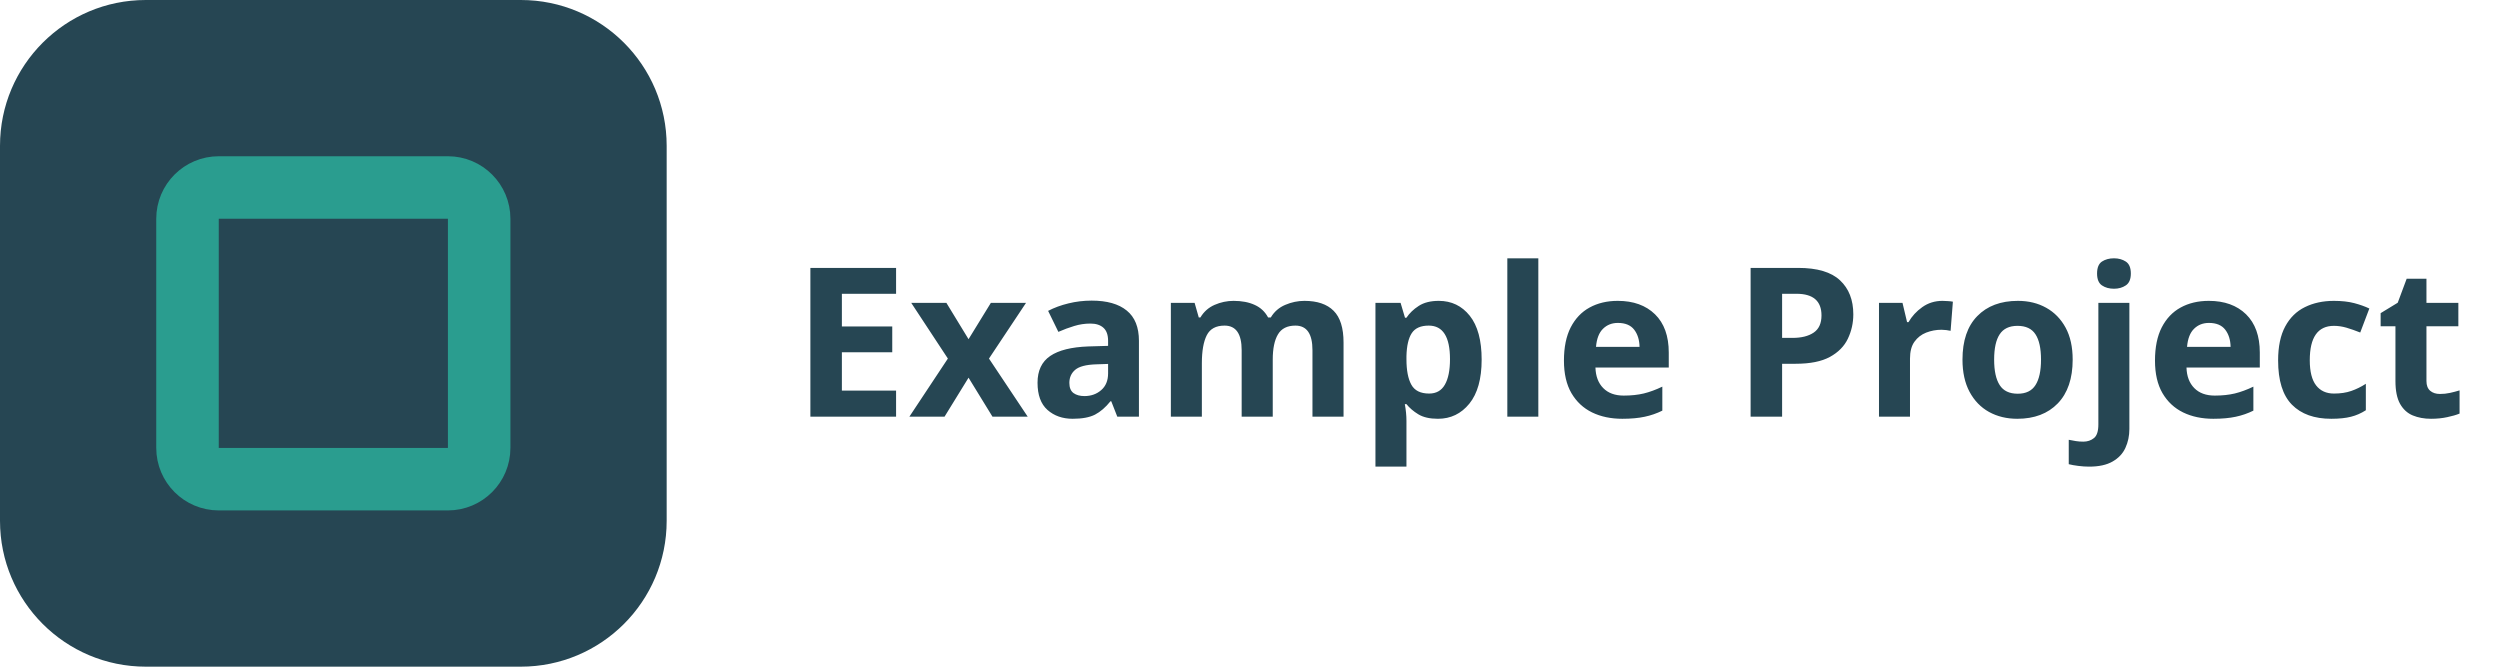
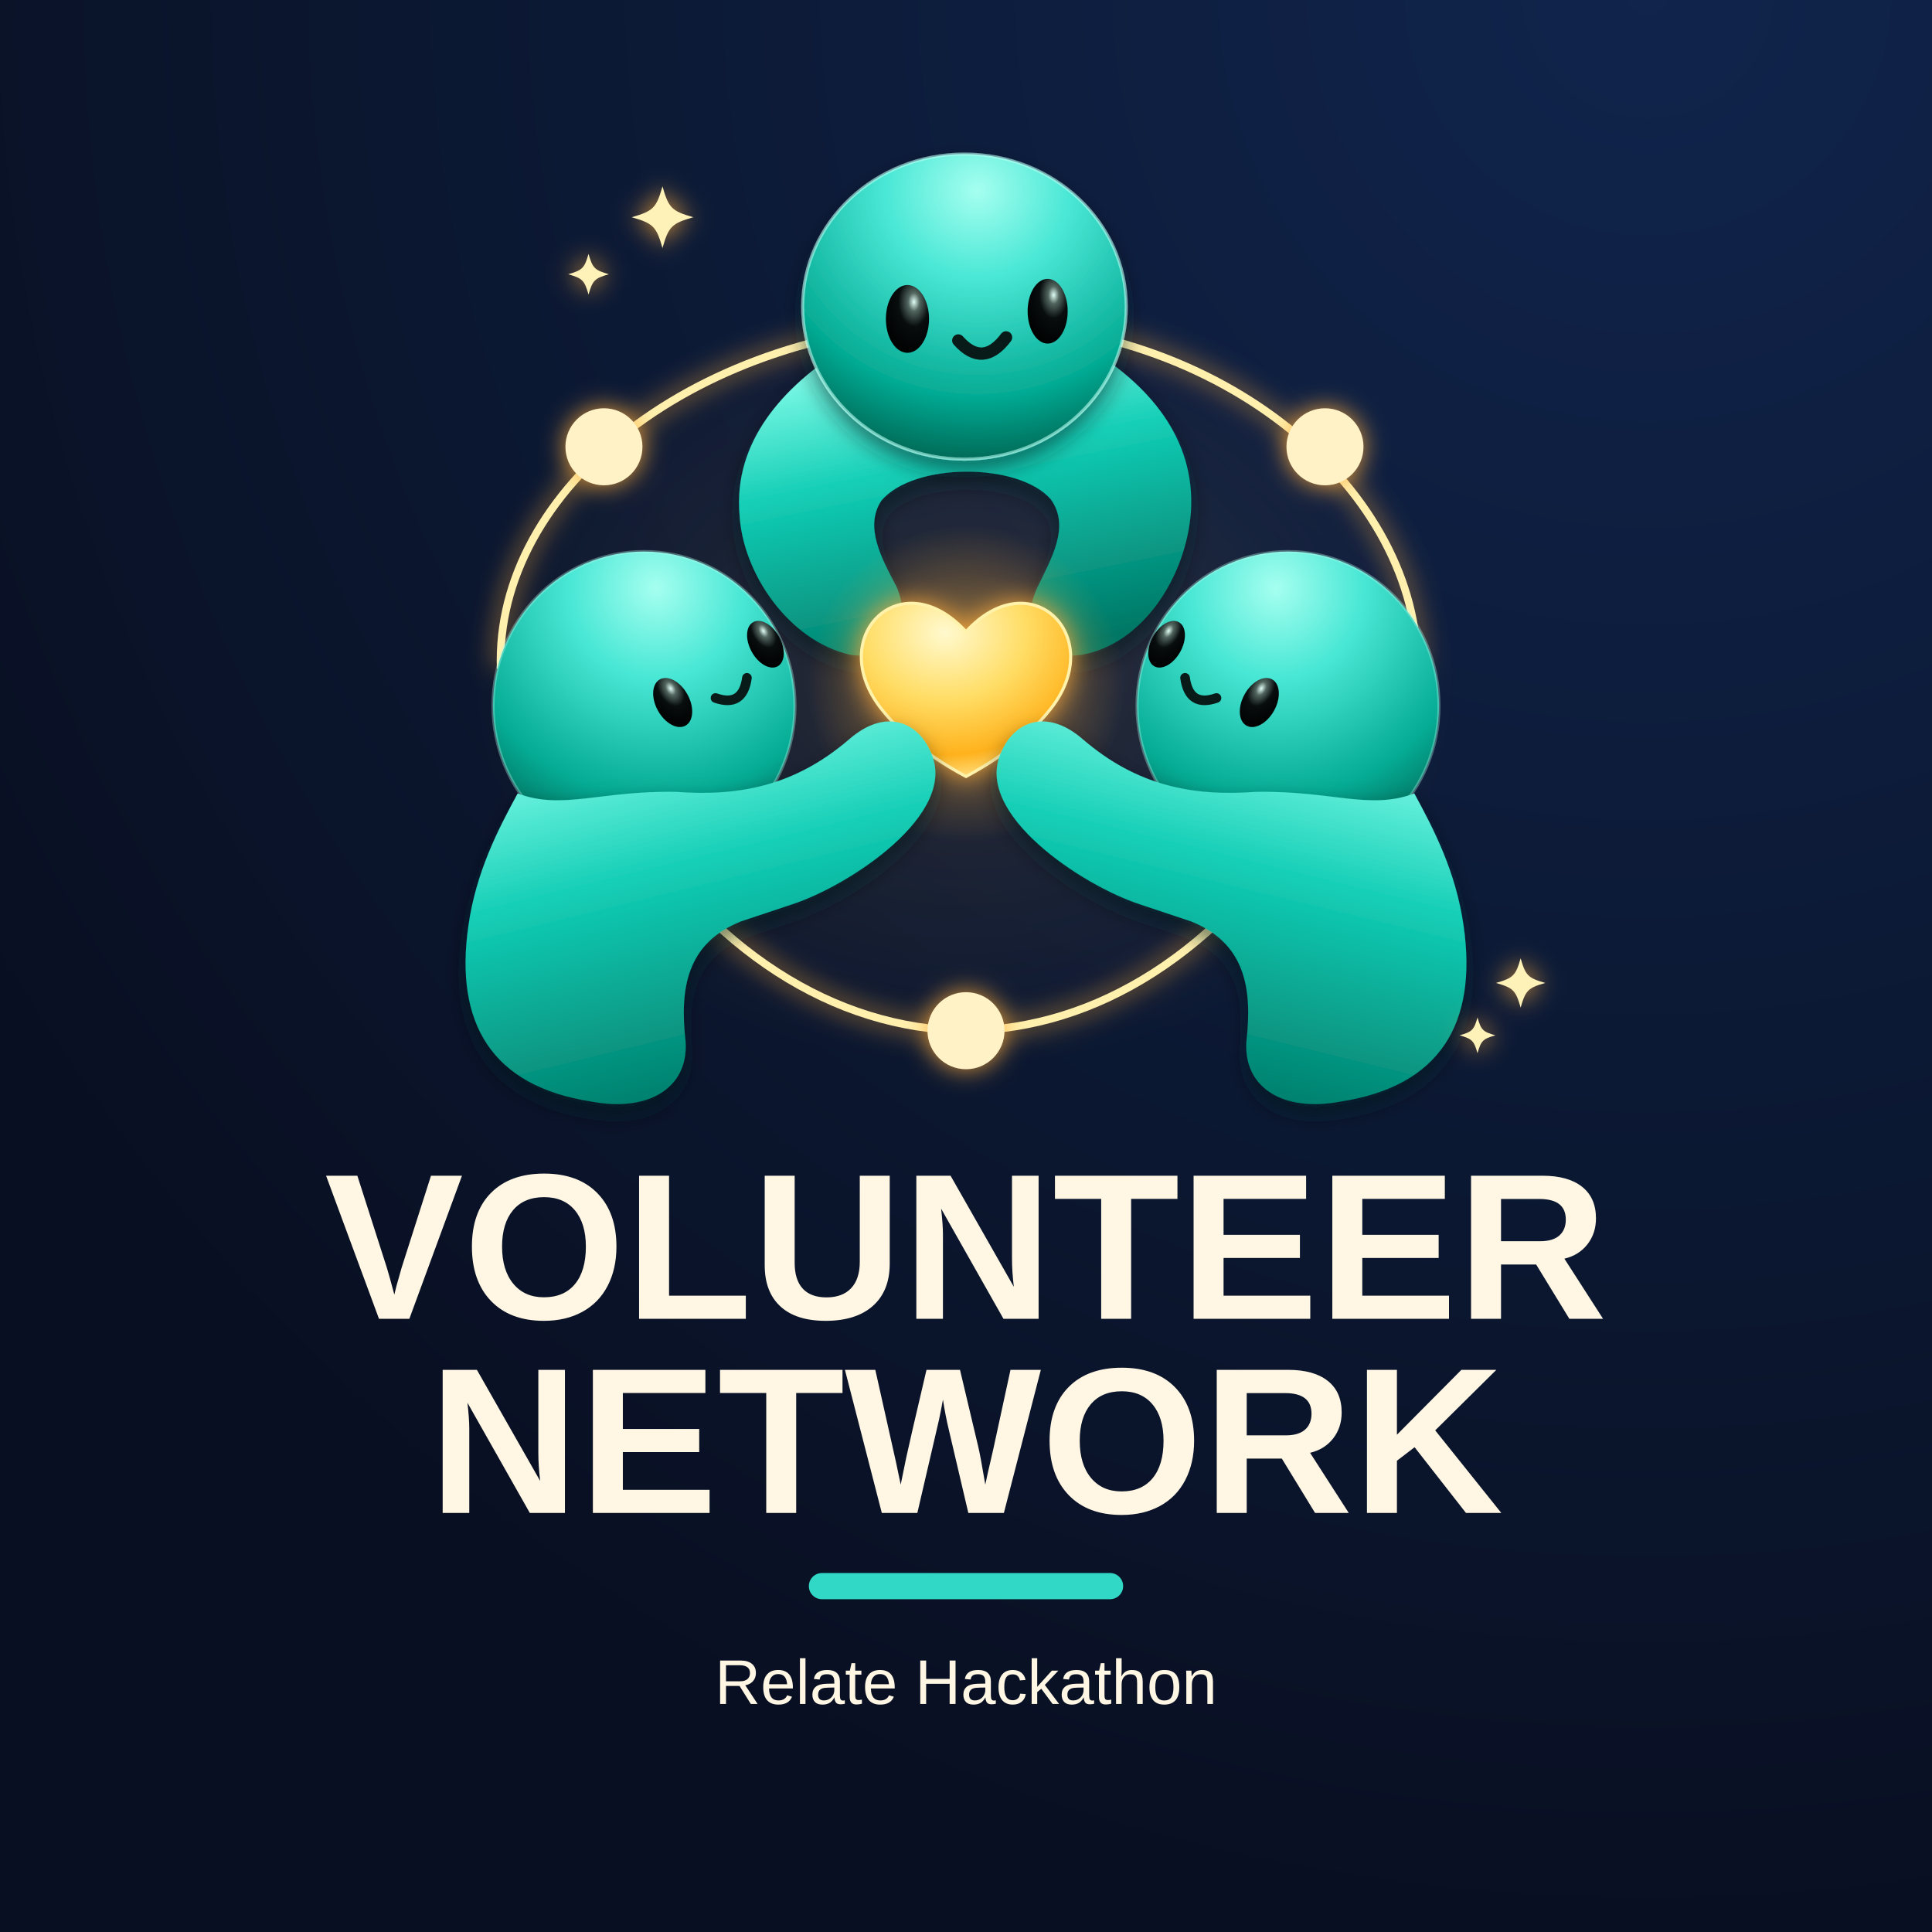
- <svg xmlns="http://www.w3.org/2000/svg" viewBox="0 0 480 128" role="img" aria-label="Example Project">
-   <rect width="128" height="128" rx="28" fill="#264653" />
-   <rect x="36" y="36" width="56" height="56" rx="6" fill="none" stroke="#2a9d8f" stroke-width="12" />
-   <text x="152" y="80" font-family="system-ui, sans-serif" font-size="40" font-weight="700" fill="#264653">Example Project</text>
+ <svg xmlns="http://www.w3.org/2000/svg" width="1254" height="1254" viewBox="0 0 1254 1254" role="img" aria-labelledby="title description">
+   <defs>
+     <radialGradient id="navy" cx="85%" cy="0%" r="100%">
+       <stop stop-color="#10244c" />
+       <stop offset=".65" stop-color="#0b1730" />
+       <stop offset="1" stop-color="#090f22" />
+     </radialGradient>
+     <radialGradient id="jade" cx="54%" cy="12%" r="90%">
+       <stop stop-color="#a5fff0" />
+       <stop offset=".32" stop-color="#49e7d5" />
+       <stop offset=".75" stop-color="#05ab94" />
+       <stop offset="1" stop-color="#006653" />
+     </radialGradient>
+     <linearGradient id="body" x1="30%" x2="60%" y1="0%" y2="100%">
+       <stop stop-color="#88ffec" />
+       <stop offset=".4" stop-color="#13cdb5" />
+       <stop offset="1" stop-color="#007765" />
+     </linearGradient>
+     <radialGradient id="honey" cx="40%" cy="17%" r="86%">
+       <stop stop-color="#fff9ce" />
+       <stop offset=".45" stop-color="#ffdd65" />
+       <stop offset=".82" stop-color="#ffb21c" />
+       <stop offset="1" stop-color="#ffe38a" />
+     </radialGradient>
+     <linearGradient id="cream" x2="0" y2="100%">
+       <stop stop-color="#fff9e8" />
+       <stop offset=".65" stop-color="#f8efd4" />
+       <stop offset="1" stop-color="#cca16a" />
+     </linearGradient>
+     <radialGradient id="eye" cx="65%" cy="25%" r="80%">
+       <stop stop-color="#e1fff7" />
+       <stop offset=".17" stop-color="#52665f" />
+       <stop offset=".45" stop-color="#080d0e" />
+       <stop offset="1" stop-color="#000" />
+     </radialGradient>
+     <radialGradient id="gold-halo">
+       <stop stop-color="#ffb843" stop-opacity=".64" />
+       <stop offset="1" stop-color="#ffac38" stop-opacity="0" />
+     </radialGradient>
+     <filter id="gold-glow" x="-70%" y="-70%" width="240%" height="240%" color-interpolation-filters="sRGB">
+       <feGaussianBlur in="SourceAlpha" stdDeviation="10" />
+       <feFlood flood-color="#ffac3b" flood-opacity=".9" />
+       <feComposite in2="SourceAlpha" operator="in" />
+       <feGaussianBlur stdDeviation="8" />
+       <feMerge>
+         <feMergeNode />
+         <feMergeNode in="SourceGraphic" />
+       </feMerge>
+     </filter>
+     <filter id="shade" x="-30%" y="-30%" width="160%" height="170%">
+       <feDropShadow dx="0" dy="7" stdDeviation="7" flood-color="#00251d" flood-opacity=".55" />
+     </filter>
+     <path id="heart" d="M0 19C-42-27-92 22-55 69C-37 92-13 106 0 113C13 106 37 92 55 69C92 22 42-27 0 19Z" />
+     <path id="star" d="M0-20C4-6 6-4 20 0C6 4 4 6 0 20C-4 6-6 4-20 0C-6-4-4-6 0-20Z" />
+     <g id="face">
+       <ellipse cx="-42" cy="6" rx="14" ry="22" fill="url(#eye)" />
+       <ellipse cx="49" cy="1" rx="13" ry="21" fill="url(#eye)" />
+       <path d="M-9 20Q7 38 22 18" fill="none" stroke="#091b18" stroke-width="8" stroke-linecap="round" />
+     </g>
+     <g id="side">
+       <ellipse cx="418" cy="458" rx="98" ry="100" fill="url(#jade)" stroke="#b1faea" stroke-opacity=".35" stroke-width="2" />
+       <use href="#face" transform="translate(463 436) rotate(-29) scale(.78)" />
+       <path d="M336 515C365 526 390 513 439 514C480 517 516 510 551 480C575 459 596 469 604 488C623 528 551 575 514 587L481 598C446 612 441 641 445 676C447 706 421 722 384 715C319 705 295 664 304 601C309 566 323 539 336 515Z" fill="url(#body)" filter="url(#shade)" />
+     </g>
+     <g id="volunteers">
+       <ellipse cx="627" cy="437" rx="320" ry="255" fill="url(#gold-halo)" opacity=".2" />
+       <path d="M325 434C321 318 451 212 626 209C797 208 921 321 920 434M402 523C461 617 541 668 627 669C712 668 792 618 852 523" fill="none" stroke="#fff0ae" stroke-width="5" filter="url(#gold-glow)" />
+       <g fill="#fff2c6" filter="url(#gold-glow)">
+         <circle cx="392" cy="290" r="25" />
+         <circle cx="860" cy="290" r="25" />
+         <circle cx="627" cy="669" r="25" />
+       </g>
+       <path d="M548 226C508 251 476 287 480 334C482 372 512 416 552 425C579 429 593 407 582 381C572 362 561 342 572 325C593 300 661 300 682 324C695 342 682 363 673 382C661 409 675 429 702 425C742 418 770 374 773 332C776 284 745 249 705 225Z" fill="url(#body)" filter="url(#shade)" />
+       <ellipse cx="626" cy="199" rx="105" ry="99" fill="url(#jade)" filter="url(#shade)" stroke="#b8fff3" stroke-width="2" stroke-opacity=".58" />
+       <use href="#face" transform="translate(631 201)" />
+       <circle cx="627" cy="444" r="103" fill="url(#gold-halo)" />
+       <use href="#heart" transform="translate(627 391)" fill="url(#honey)" stroke="#fff2ab" stroke-width="2" filter="url(#gold-glow)" />
+       <use href="#side" />
+       <use href="#side" transform="translate(1254 0) scale(-1 1)" />
+       <g fill="#fff2b9" filter="url(#gold-glow)">
+         <use href="#star" transform="translate(430 141)" />
+         <use href="#star" transform="translate(382 178) scale(.66)" />
+         <use href="#star" transform="translate(987 638) scale(.8)" />
+         <use href="#star" transform="translate(959 672) scale(.58)" />
+       </g>
+     </g>
+   </defs>
+   <rect width="1254" height="1254" fill="url(#navy)" />
+   <use href="#volunteers" />
+   <g font-family="Montserrat, Avenir Next, Arial, sans-serif" text-anchor="middle" fill="#fff7e3">
+     <g font-weight="800">
+       <text x="627" y="856" font-size="135" textLength="844" lengthAdjust="spacingAndGlyphs">VOLUNTEER</text>
+       <text x="627" y="982" font-size="135" textLength="716" lengthAdjust="spacingAndGlyphs">NETWORK</text>
+     </g>
+     <rect x="525" y="1021" width="204" height="17" rx="8.5" fill="#31d8c5" />
+     <text x="627" y="1106" font-size="41" textLength="431" lengthAdjust="spacingAndGlyphs">Relate Hackathon</text>
+   </g>
</svg>
